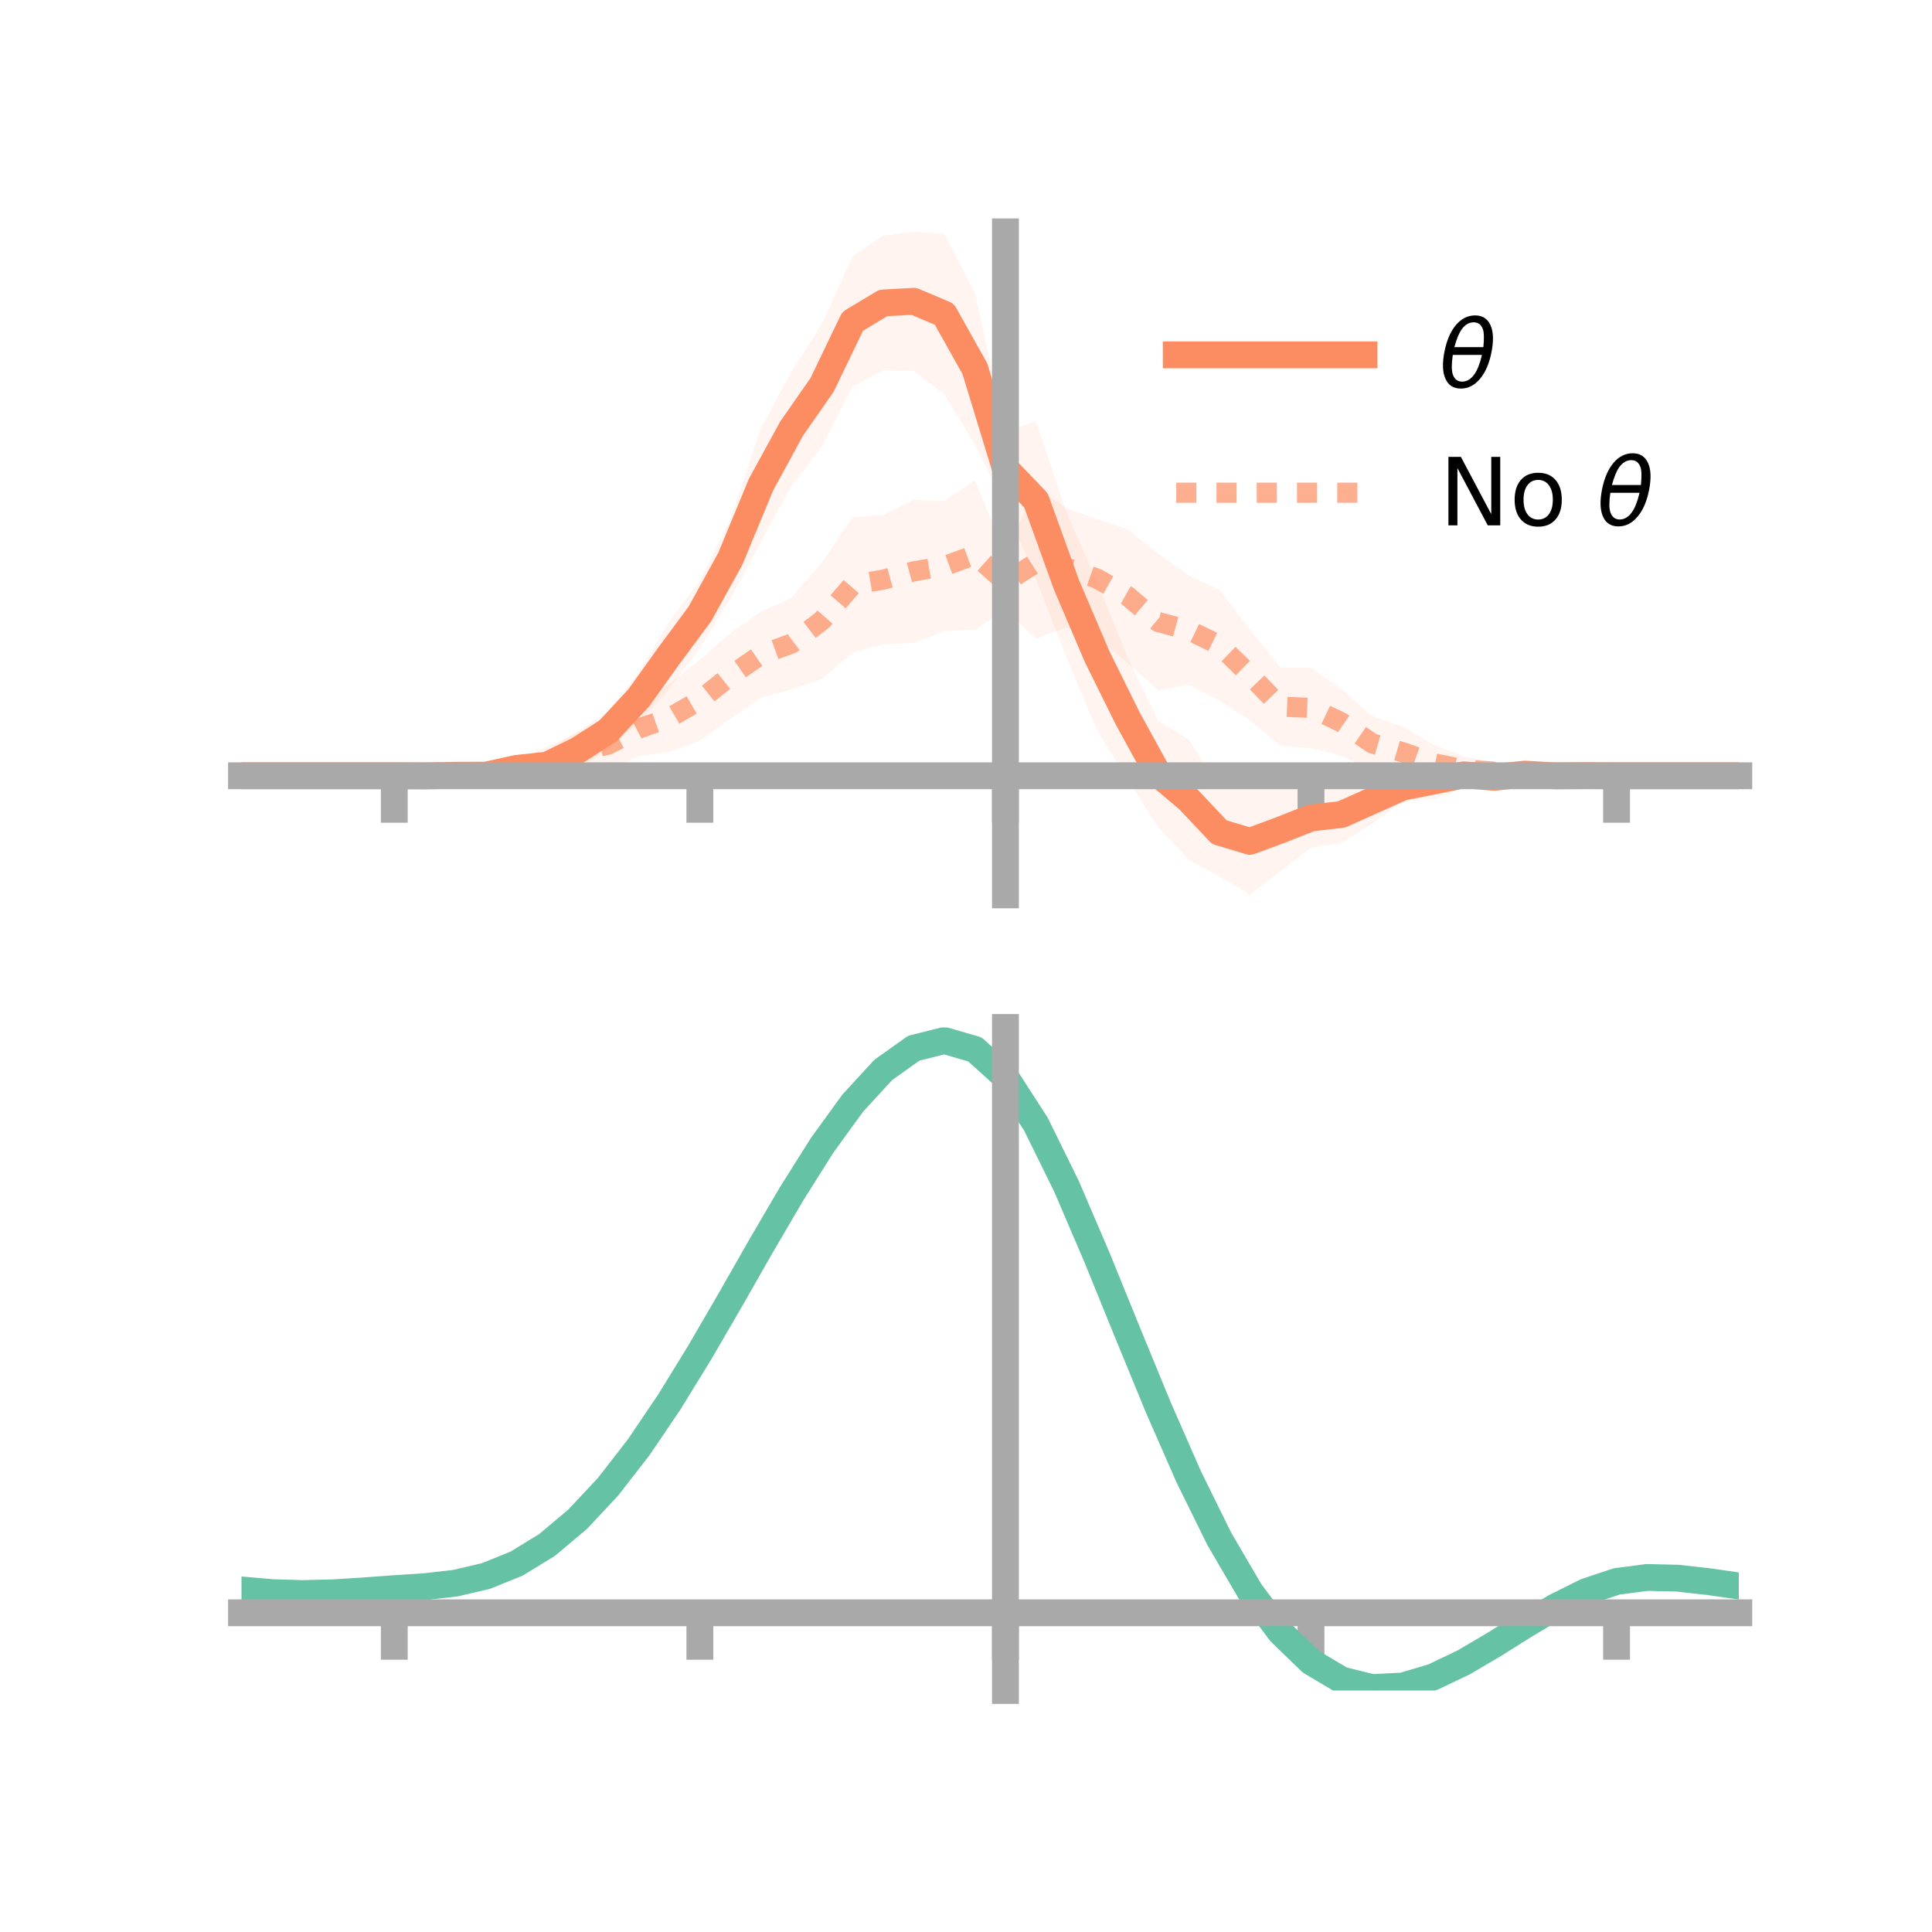
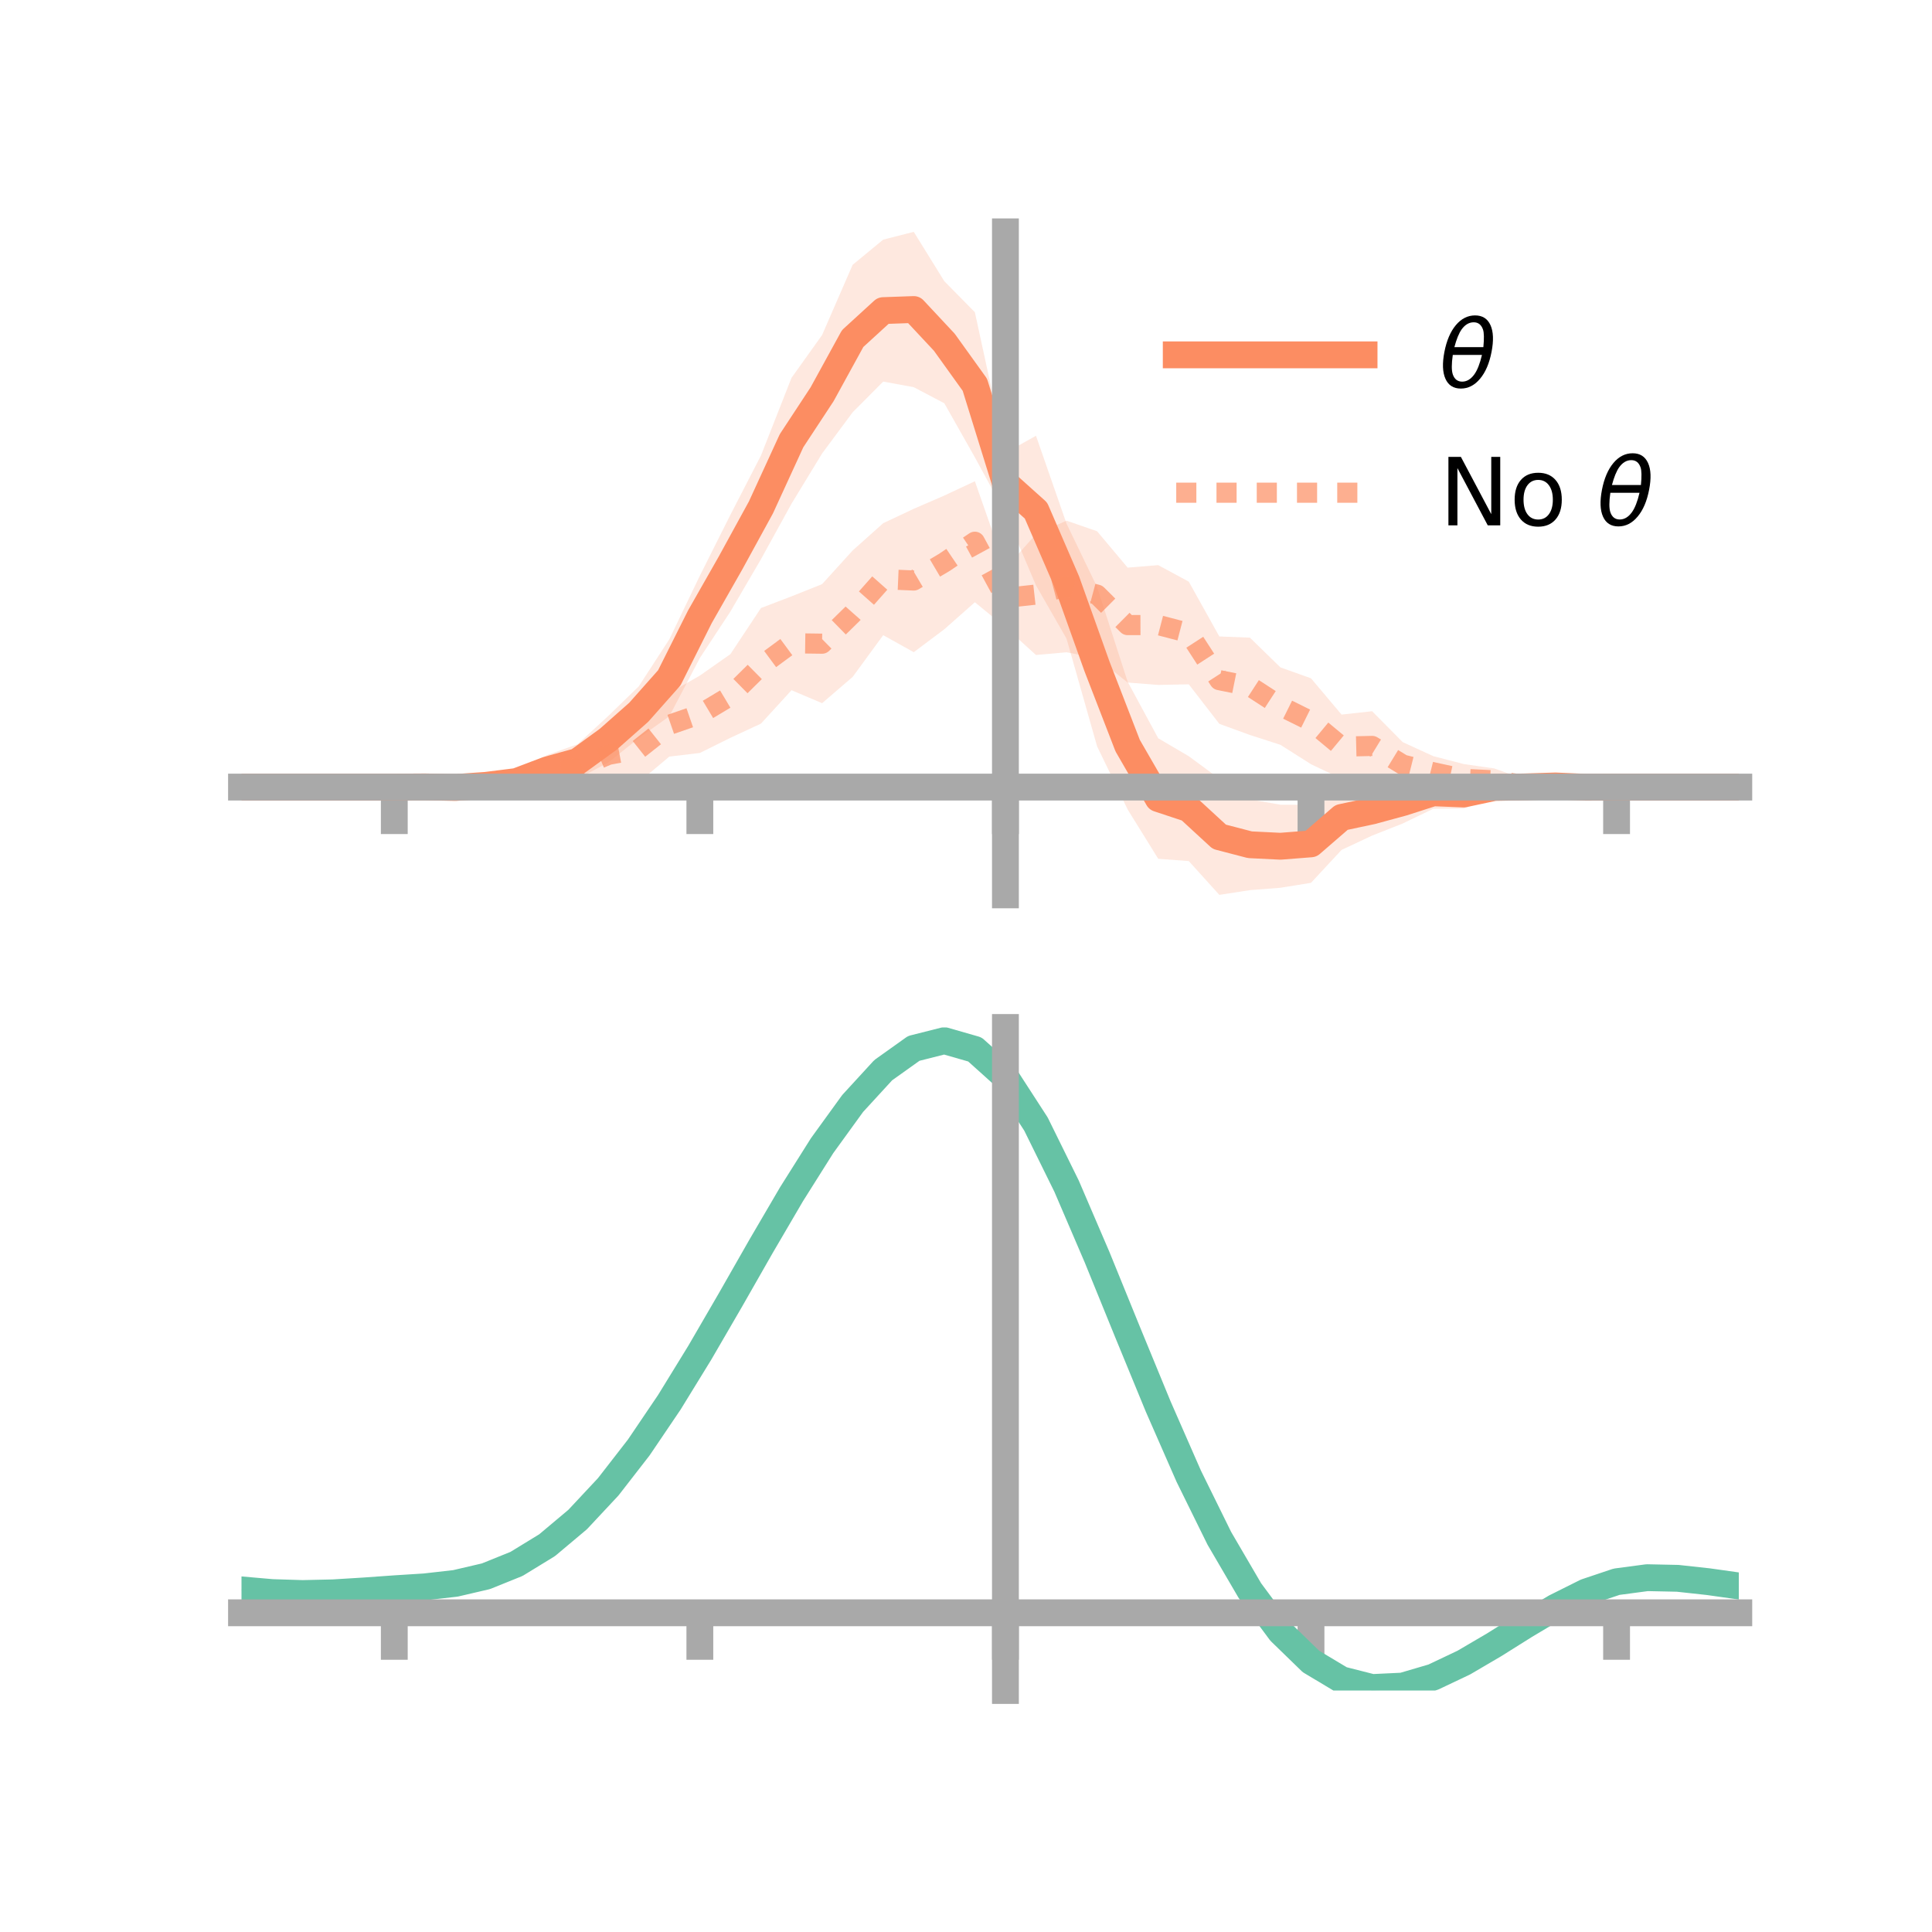
<svg xmlns="http://www.w3.org/2000/svg" xmlns:xlink="http://www.w3.org/1999/xlink" height="144pt" version="1.1" viewBox="0 0 144 144" width="144pt">
  <defs>
    <style type="text/css">
*{stroke-linecap:butt;stroke-linejoin:round;}
  </style>
  </defs>
  <g id="figure_1">
    <g id="patch_1">
      <path d="M 0 144  L 144 144  L 144 0  L 0 0  z " style="fill:none;" />
    </g>
    <g id="axes_1">
      <g id="patch_2">
        <path d="M 18 66.698  L 129.6 66.698  L 129.6 17.28  L 18 17.28  z " style="fill:none;" />
      </g>
      <g id="PolyCollection_1">
-         <path clip-path="url(#p491e55c4fd)" d="M 18 57.821  L 18 57.821  L 20.278 57.821  L 22.555 57.821  L 24.833 57.821  L 27.11 57.821  L 29.388 57.821  L 31.665 57.762  L 33.943 57.519  L 36.22 57.354  L 38.498 56.454  L 40.776 55.947  L 43.053 54.491  L 45.331 53.059  L 47.608 50.116  L 49.886 46.341  L 52.163 43.269  L 54.441 38.668  L 56.718 31.907  L 58.996 27.694  L 61.273 24.116  L 63.551 19.11  L 65.829 17.558  L 68.106 17.28  L 70.384 17.429  L 72.661 21.844  L 74.939 32.176  L 77.216 31.384  L 79.494 38.183  L 81.771 43.421  L 84.049 48.991  L 86.327 53.708  L 88.604 55.124  L 90.882 58.733  L 93.159 58.718  L 95.437 58.8  L 97.714 58.746  L 99.992 58.583  L 102.269 57.975  L 104.547 57.583  L 106.824 56.897  L 109.102 56.79  L 111.38 57.102  L 113.657 57.244  L 115.935 57.61  L 118.212 57.696  L 120.49 57.821  L 122.767 57.821  L 125.045 57.821  L 127.322 57.821  L 129.6 57.821  L 129.6 57.821  L 129.6 57.821  L 127.322 57.821  L 125.045 57.821  L 122.767 57.821  L 120.49 57.821  L 118.212 57.926  L 115.935 58.047  L 113.657 58.152  L 111.38 58.767  L 109.102 58.717  L 106.824 59.541  L 104.547 59.752  L 102.269 61.393  L 99.992 62.829  L 97.714 63.188  L 95.437 64.937  L 93.159 66.698  L 90.882 65.319  L 88.604 64.092  L 86.327 61.672  L 84.049 58.089  L 81.771 54.45  L 79.494 49.019  L 77.216 43.206  L 74.939 37.678  L 72.661 33.122  L 70.384 29.404  L 68.106 27.632  L 65.829 27.607  L 63.551 28.796  L 61.273 33.264  L 58.996 36.215  L 56.718 40.358  L 54.441 44.597  L 52.163 48.257  L 49.886 51.325  L 47.608 53.913  L 45.331 55.868  L 43.053 57.37  L 40.776 58.122  L 38.498 58.089  L 36.22 58.197  L 33.943 58.05  L 31.665 57.905  L 29.388 57.821  L 27.11 57.821  L 24.833 57.821  L 22.555 57.821  L 20.278 57.821  L 18 57.821  z " style="fill:#fc8d62;fill-opacity:0.1;" />
+         <path clip-path="url(#p175a0359be)" d="M 18 58.665  L 18 58.665  L 20.278 58.665  L 22.555 58.665  L 24.833 58.665  L 27.11 58.665  L 29.388 58.665  L 31.665 58.569  L 33.943 58.451  L 36.22 58.081  L 38.498 57.553  L 40.776 56.279  L 43.053 55.466  L 45.331 53.37  L 47.608 51.158  L 49.886 47.653  L 52.163 42.91  L 54.441 38.37  L 56.718 33.951  L 58.996 28.16  L 61.273 24.973  L 63.551 19.738  L 65.829 17.861  L 68.106 17.28  L 70.384 20.959  L 72.661 23.271  L 74.939 33.756  L 77.216 32.478  L 79.494 39.03  L 81.771 43.754  L 84.049 50.814  L 86.327 55.026  L 88.604 56.364  L 90.882 58.041  L 93.159 59.577  L 95.437 59.979  L 97.714 59.99  L 99.992 58.501  L 102.269 58.599  L 104.547 58.262  L 106.824 57.896  L 109.102 58.099  L 111.38 57.953  L 113.657 58.236  L 115.935 58.284  L 118.212 58.617  L 120.49 58.665  L 122.767 58.665  L 125.045 58.665  L 127.322 58.665  L 129.6 58.665  L 129.6 58.665  L 129.6 58.665  L 127.322 58.665  L 125.045 58.665  L 122.767 58.665  L 120.49 58.665  L 118.212 58.739  L 115.935 58.877  L 113.657 59.067  L 111.38 59.435  L 109.102 60.259  L 106.824 60.284  L 104.547 61.38  L 102.269 62.281  L 99.992 63.348  L 97.714 65.801  L 95.437 66.169  L 93.159 66.346  L 90.882 66.698  L 88.604 64.179  L 86.327 64.01  L 84.049 60.336  L 81.771 55.626  L 79.494 47.602  L 77.216 43.629  L 74.939 38.268  L 72.661 34.086  L 70.384 30.057  L 68.106 28.859  L 65.829 28.441  L 63.551 30.731  L 61.273 33.802  L 58.996 37.542  L 56.718 41.68  L 54.441 45.58  L 52.163 49.043  L 49.886 53.387  L 47.608 55.018  L 45.331 56.836  L 43.053 58.047  L 40.776 58.498  L 38.498 58.948  L 36.22 58.991  L 33.943 58.939  L 31.665 58.731  L 29.388 58.665  L 27.11 58.665  L 24.833 58.665  L 22.555 58.665  L 20.278 58.665  L 18 58.665  z " style="fill:#fc8d62;fill-opacity:0.2;" />
      </g>
      <g id="PolyCollection_2">
-         <path clip-path="url(#p491e55c4fd)" d="M 18 57.821  L 18 57.821  L 20.278 57.821  L 22.555 57.821  L 24.833 57.821  L 27.11 57.821  L 29.388 57.821  L 31.665 57.661  L 33.943 57.413  L 36.22 56.989  L 38.498 56.684  L 40.776 55.646  L 43.053 54.619  L 45.331 53.613  L 47.608 52.27  L 49.886 50.962  L 52.163 49.171  L 54.441 47.178  L 56.718 45.587  L 58.996 44.555  L 61.273 41.885  L 63.551 38.551  L 65.829 38.391  L 68.106 37.257  L 70.384 37.343  L 72.661 35.802  L 74.939 41.262  L 77.216 36.31  L 79.494 37.877  L 81.771 38.697  L 84.049 39.443  L 86.327 41.266  L 88.604 42.9  L 90.882 43.957  L 93.159 46.922  L 95.437 49.757  L 97.714 49.767  L 99.992 51.354  L 102.269 53.378  L 104.547 54.166  L 106.824 55.482  L 109.102 56.378  L 111.38 56.824  L 113.657 57.268  L 115.935 57.493  L 118.212 57.723  L 120.49 57.821  L 122.767 57.821  L 125.045 57.821  L 127.322 57.821  L 129.6 57.821  L 129.6 57.821  L 129.6 57.821  L 127.322 57.821  L 125.045 57.821  L 122.767 57.821  L 120.49 57.821  L 118.212 57.947  L 115.935 58.086  L 113.657 58.213  L 111.38 58.216  L 109.102 58.324  L 106.824 58.274  L 104.547 57.966  L 102.269 57.438  L 99.992 56.333  L 97.714 55.766  L 95.437 55.575  L 93.159 53.688  L 90.882 52.2  L 88.604 51.043  L 86.327 51.463  L 84.049 49.413  L 81.771 47.552  L 79.494 46.758  L 77.216 47.596  L 74.939 45.522  L 72.661 46.921  L 70.384 47.049  L 68.106 47.916  L 65.829 48.022  L 63.551 48.64  L 61.273 50.593  L 58.996 51.389  L 56.718 52.004  L 54.441 53.56  L 52.163 55.213  L 49.886 56.049  L 47.608 56.351  L 45.331 57.391  L 43.053 57.389  L 40.776 57.768  L 38.498 57.925  L 36.22 58.079  L 33.943 58.027  L 31.665 57.901  L 29.388 57.821  L 27.11 57.821  L 24.833 57.821  L 22.555 57.821  L 20.278 57.821  L 18 57.821  z " style="fill:#fc8d62;fill-opacity:0.1;" />
+         <path clip-path="url(#p175a0359be)" d="M 18 58.665  L 18 58.665  L 20.278 58.665  L 22.555 58.665  L 24.833 58.665  L 27.11 58.665  L 29.388 58.665  L 31.665 58.524  L 33.943 58.177  L 36.22 57.981  L 38.498 57.429  L 40.776 56.636  L 43.053 55.793  L 45.331 54.723  L 47.608 53.353  L 49.886 51.655  L 52.163 50.355  L 54.441 48.755  L 56.718 45.319  L 58.996 44.448  L 61.273 43.539  L 63.551 41.03  L 65.829 38.995  L 68.106 37.923  L 70.384 36.935  L 72.661 35.869  L 74.939 42.374  L 77.216 39.81  L 79.494 38.808  L 81.771 39.596  L 84.049 42.308  L 86.327 42.121  L 88.604 43.352  L 90.882 47.438  L 93.159 47.526  L 95.437 49.744  L 97.714 50.557  L 99.992 53.261  L 102.269 53.01  L 104.547 55.312  L 106.824 56.357  L 109.102 56.949  L 111.38 57.277  L 113.657 58.092  L 115.935 58.283  L 118.212 58.521  L 120.49 58.665  L 122.767 58.665  L 125.045 58.665  L 127.322 58.665  L 129.6 58.665  L 129.6 58.665  L 129.6 58.665  L 127.322 58.665  L 125.045 58.665  L 122.767 58.665  L 120.49 58.665  L 118.212 58.777  L 115.935 59.004  L 113.657 58.946  L 111.38 59.047  L 109.102 59.159  L 106.824 58.766  L 104.547 58.669  L 102.269 58.185  L 99.992 58.044  L 97.714 56.961  L 95.437 55.515  L 93.159 54.781  L 90.882 53.951  L 88.604 51.005  L 86.327 51.05  L 84.049 50.873  L 81.771 49.049  L 79.494 48.618  L 77.216 48.819  L 74.939 46.756  L 72.661 44.887  L 70.384 46.902  L 68.106 48.611  L 65.829 47.342  L 63.551 50.454  L 61.273 52.412  L 58.996 51.444  L 56.718 53.934  L 54.441 54.992  L 52.163 56.121  L 49.886 56.393  L 47.608 58.307  L 45.331 57.807  L 43.053 58.658  L 40.776 58.804  L 38.498 59.165  L 36.22 58.968  L 33.943 58.898  L 31.665 58.788  L 29.388 58.665  L 27.11 58.665  L 24.833 58.665  L 22.555 58.665  L 20.278 58.665  L 18 58.665  z " style="fill:#fc8d62;fill-opacity:0.2;" />
      </g>
      <g id="matplotlib.axis_1">
        <g id="xtick_1">
          <g id="line2d_1">
            <defs>
-               <path d="M 0 0  L 0 3.5  " id="mba45490771" style="stroke:#a9a9a9;stroke-width:2;" />
+               <path d="M 0 0  L 0 3.5  " id="mf78a6814b5" style="stroke:#a9a9a9;stroke-width:2;" />
            </defs>
            <g>
-               <use style="fill:#a9a9a9;stroke:#a9a9a9;stroke-width:2;" x="29.388" xlink:href="#mba45490771" y="57.821" />
+               <use style="fill:#a9a9a9;stroke:#a9a9a9;stroke-width:2;" x="29.388" xlink:href="#mf78a6814b5" y="58.665" />
            </g>
          </g>
        </g>
        <g id="xtick_2">
          <g id="line2d_2">
            <g>
-               <use style="fill:#a9a9a9;stroke:#a9a9a9;stroke-width:2;" x="52.163" xlink:href="#mba45490771" y="57.821" />
+               <use style="fill:#a9a9a9;stroke:#a9a9a9;stroke-width:2;" x="52.163" xlink:href="#mf78a6814b5" y="58.665" />
            </g>
          </g>
        </g>
        <g id="xtick_3">
          <g id="line2d_3">
            <g>
-               <use style="fill:#a9a9a9;stroke:#a9a9a9;stroke-width:2;" x="74.939" xlink:href="#mba45490771" y="57.821" />
+               <use style="fill:#a9a9a9;stroke:#a9a9a9;stroke-width:2;" x="74.939" xlink:href="#mf78a6814b5" y="58.665" />
            </g>
          </g>
        </g>
        <g id="xtick_4">
          <g id="line2d_4">
            <g>
-               <use style="fill:#a9a9a9;stroke:#a9a9a9;stroke-width:2;" x="97.714" xlink:href="#mba45490771" y="57.821" />
+               <use style="fill:#a9a9a9;stroke:#a9a9a9;stroke-width:2;" x="97.714" xlink:href="#mf78a6814b5" y="58.665" />
            </g>
          </g>
        </g>
        <g id="xtick_5">
          <g id="line2d_5">
            <g>
-               <use style="fill:#a9a9a9;stroke:#a9a9a9;stroke-width:2;" x="120.49" xlink:href="#mba45490771" y="57.821" />
+               <use style="fill:#a9a9a9;stroke:#a9a9a9;stroke-width:2;" x="120.49" xlink:href="#mf78a6814b5" y="58.665" />
            </g>
          </g>
        </g>
      </g>
      <g id="matplotlib.axis_2" />
      <g id="line2d_6">
-         <path clip-path="url(#p491e55c4fd)" d="M 18 57.821  L 20.278 57.821  L 22.555 57.821  L 24.833 57.821  L 27.11 57.821  L 29.388 57.821  L 31.665 57.833  L 33.943 57.784  L 36.22 57.776  L 38.498 57.271  L 40.776 57.034  L 43.053 55.93  L 45.331 54.464  L 47.608 52.014  L 49.886 48.833  L 52.163 45.763  L 54.441 41.633  L 56.718 36.132  L 58.996 31.954  L 61.273 28.69  L 63.551 23.953  L 65.829 22.582  L 68.106 22.456  L 70.384 23.417  L 72.661 27.483  L 74.939 34.927  L 77.216 37.295  L 79.494 43.601  L 81.771 48.935  L 84.049 53.54  L 86.327 57.69  L 88.604 59.608  L 90.882 62.026  L 93.159 62.708  L 95.437 61.868  L 97.714 60.967  L 99.992 60.706  L 102.269 59.684  L 104.547 58.667  L 106.824 58.219  L 109.102 57.753  L 111.38 57.934  L 113.657 57.698  L 115.935 57.828  L 118.212 57.811  L 120.49 57.821  L 122.767 57.821  L 125.045 57.821  L 127.322 57.821  L 129.6 57.821  " style="fill:none;stroke:#fc8d62;stroke-linecap:square;stroke-width:2;" />
+         <path clip-path="url(#p175a0359be)" d="M 18 58.665  L 20.278 58.665  L 22.555 58.665  L 24.833 58.665  L 27.11 58.665  L 29.388 58.665  L 31.665 58.65  L 33.943 58.695  L 36.22 58.536  L 38.498 58.25  L 40.776 57.388  L 43.053 56.757  L 45.331 55.103  L 47.608 53.088  L 49.886 50.52  L 52.163 45.977  L 54.441 41.975  L 56.718 37.815  L 58.996 32.851  L 61.273 29.388  L 63.551 25.235  L 65.829 23.151  L 68.106 23.07  L 70.384 25.508  L 72.661 28.678  L 74.939 36.012  L 77.216 38.054  L 79.494 43.316  L 81.771 49.69  L 84.049 55.575  L 86.327 59.518  L 88.604 60.272  L 90.882 62.369  L 93.159 62.962  L 95.437 63.074  L 97.714 62.896  L 99.992 60.925  L 102.269 60.44  L 104.547 59.821  L 106.824 59.09  L 109.102 59.179  L 111.38 58.694  L 113.657 58.651  L 115.935 58.58  L 118.212 58.678  L 120.49 58.665  L 122.767 58.665  L 125.045 58.665  L 127.322 58.665  L 129.6 58.665  " style="fill:none;stroke:#fc8d62;stroke-linecap:square;stroke-width:2;" />
      </g>
      <g id="line2d_7">
-         <path clip-path="url(#p491e55c4fd)" d="M 18 57.821  L 20.278 57.821  L 22.555 57.821  L 24.833 57.821  L 27.11 57.821  L 29.388 57.821  L 31.665 57.781  L 33.943 57.72  L 36.22 57.534  L 38.498 57.304  L 40.776 56.707  L 43.053 56.004  L 45.331 55.502  L 47.608 54.311  L 49.886 53.505  L 52.163 52.192  L 54.441 50.369  L 56.718 48.795  L 58.996 47.972  L 61.273 46.239  L 63.551 43.596  L 65.829 43.207  L 68.106 42.586  L 70.384 42.196  L 72.661 41.361  L 74.939 43.392  L 77.216 41.953  L 79.494 42.317  L 81.771 43.125  L 84.049 44.428  L 86.327 46.364  L 88.604 46.972  L 90.882 48.079  L 93.159 50.305  L 95.437 52.666  L 97.714 52.766  L 99.992 53.844  L 102.269 55.408  L 104.547 56.066  L 106.824 56.878  L 109.102 57.351  L 111.38 57.52  L 113.657 57.741  L 115.935 57.789  L 118.212 57.835  L 120.49 57.821  L 122.767 57.821  L 125.045 57.821  L 127.322 57.821  L 129.6 57.821  " style="fill:none;stroke:#fc8d62;stroke-dasharray:1.5,1.5;stroke-dashoffset:0;stroke-opacity:0.7;stroke-width:1.5;" />
+         <path clip-path="url(#p175a0359be)" d="M 18 58.665  L 20.278 58.665  L 22.555 58.665  L 24.833 58.665  L 27.11 58.665  L 29.388 58.665  L 31.665 58.656  L 33.943 58.537  L 36.22 58.475  L 38.498 58.297  L 40.776 57.72  L 43.053 57.226  L 45.331 56.265  L 47.608 55.83  L 49.886 54.024  L 52.163 53.238  L 54.441 51.874  L 56.718 49.626  L 58.996 47.946  L 61.273 47.976  L 63.551 45.742  L 65.829 43.169  L 68.106 43.267  L 70.384 41.919  L 72.661 40.378  L 74.939 44.565  L 77.216 44.315  L 79.494 43.713  L 81.771 44.323  L 84.049 46.591  L 86.327 46.585  L 88.604 47.178  L 90.882 50.694  L 93.159 51.153  L 95.437 52.63  L 97.714 53.759  L 99.992 55.652  L 102.269 55.597  L 104.547 56.99  L 106.824 57.561  L 109.102 58.054  L 111.38 58.162  L 113.657 58.519  L 115.935 58.644  L 118.212 58.649  L 120.49 58.665  L 122.767 58.665  L 125.045 58.665  L 127.322 58.665  L 129.6 58.665  " style="fill:none;stroke:#fc8d62;stroke-dasharray:1.5,1.5;stroke-dashoffset:0;stroke-opacity:0.7;stroke-width:1.5;" />
      </g>
      <g id="patch_3">
        <path d="M 74.939 66.698  L 74.939 17.28  " style="fill:none;stroke:#a9a9a9;stroke-linecap:square;stroke-linejoin:miter;stroke-width:2;" />
      </g>
      <g id="patch_4">
        <path d="M 129.6 66.698  L 129.6 17.28  " style="fill:none;" />
      </g>
      <g id="patch_5">
-         <path d="M 18 57.821  L 129.6 57.821  " style="fill:none;stroke:#a9a9a9;stroke-linecap:square;stroke-linejoin:miter;stroke-width:2;" />
+         <path d="M 18 58.665  L 129.6 58.665  " style="fill:none;stroke:#a9a9a9;stroke-linecap:square;stroke-linejoin:miter;stroke-width:2;" />
      </g>
      <g id="patch_6">
        <path d="M 18 17.28  L 129.6 17.28  " style="fill:none;" />
      </g>
      <g id="legend_1">
        <g id="line2d_8">
          <path d="M 87.67 26.449  L 101.67 26.449  " style="fill:none;stroke:#fc8d62;stroke-linecap:square;stroke-width:2;" />
        </g>
        <g id="line2d_9" />
        <g id="text_1">
          <defs>
            <path d="M 45.516 34.672  L 14.453 34.672  Q 12.359 20.062 14.5 13.875  Q 17.188 6.25 24.469 6.25  Q 31.781 6.25 37.359 13.922  Q 42.234 20.656 45.516 34.672  z M 47.016 42.969  Q 48.344 56.844 46.625 61.719  Q 43.953 69.438 36.766 69.438  Q 29.297 69.438 23.828 61.812  Q 19.531 55.672 16.156 42.969  z M 38.188 76.766  Q 49.906 76.766 54.594 66.406  Q 59.281 56.109 55.719 37.844  Q 52.203 19.625 43.453 9.281  Q 34.766 -1.125 23.047 -1.125  Q 11.281 -1.125 6.641 9.281  Q 2 19.625 5.516 37.844  Q 9.078 56.109 17.719 66.406  Q 26.422 76.766 38.188 76.766  z " id="DejaVuSans-Oblique-952" />
          </defs>
          <g transform="translate(107.27 28.89891)scale(0.07 -0.07)">
            <use transform="translate(0 0.234375)" xlink:href="#DejaVuSans-Oblique-952" />
          </g>
        </g>
        <g id="line2d_10">
          <path d="M 87.67 36.724  L 101.67 36.724  " style="fill:none;stroke:#fc8d62;stroke-dasharray:1.5,1.5;stroke-dashoffset:0;stroke-opacity:0.7;stroke-width:1.5;" />
        </g>
        <g id="line2d_11" />
        <g id="text_2">
          <defs>
            <path d="M 9.812 72.906  L 23.094 72.906  L 55.422 11.922  L 55.422 72.906  L 64.984 72.906  L 64.984 0  L 51.703 0  L 19.391 60.984  L 19.391 0  L 9.812 0  z " id="DejaVuSans-78" />
            <path d="M 30.609 48.391  Q 23.391 48.391 19.188 42.75  Q 14.984 37.109 14.984 27.297  Q 14.984 17.484 19.156 11.844  Q 23.344 6.203 30.609 6.203  Q 37.797 6.203 41.984 11.859  Q 46.188 17.531 46.188 27.297  Q 46.188 37.016 41.984 42.703  Q 37.797 48.391 30.609 48.391  z M 30.609 56  Q 42.328 56 49.016 48.375  Q 55.719 40.766 55.719 27.297  Q 55.719 13.875 49.016 6.219  Q 42.328 -1.422 30.609 -1.422  Q 18.844 -1.422 12.172 6.219  Q 5.516 13.875 5.516 27.297  Q 5.516 40.766 12.172 48.375  Q 18.844 56 30.609 56  z " id="DejaVuSans-111" />
            <path id="DejaVuSans-32" />
          </defs>
          <g transform="translate(107.27 39.17359)scale(0.07 -0.07)">
            <use transform="translate(0 0.234375)" xlink:href="#DejaVuSans-78" />
            <use transform="translate(74.80469 0.234375)" xlink:href="#DejaVuSans-111" />
            <use transform="translate(135.9863 0.234375)" xlink:href="#DejaVuSans-32" />
            <use transform="translate(167.7734 0.234375)" xlink:href="#DejaVuSans-Oblique-952" />
          </g>
        </g>
      </g>
    </g>
    <g id="axes_2">
      <g id="patch_7">
        <path d="M 18 126  L 129.6 126  L 129.6 76.582  L 18 76.582  z " style="fill:none;" />
      </g>
      <g id="PolyCollection_3">
-         <path clip-path="url(#pd857f05cca)" d="M 18 118.545  L 18 118.465  L 20.278 118.674  L 22.555 118.746  L 24.833 118.684  L 27.11 118.531  L 29.388 118.357  L 31.665 118.204  L 33.943 117.937  L 36.22 117.398  L 38.498 116.465  L 40.776 115.047  L 43.053 113.095  L 45.331 110.601  L 47.608 107.594  L 49.886 104.142  L 52.163 100.343  L 54.441 96.324  L 56.718 92.237  L 58.996 88.253  L 61.273 84.557  L 63.551 81.345  L 65.829 78.814  L 68.106 77.163  L 70.384 76.582  L 72.661 77.254  L 74.939 79.343  L 77.216 82.925  L 79.494 87.631  L 81.771 93.03  L 84.049 98.723  L 86.327 104.359  L 88.604 109.643  L 90.882 114.346  L 93.159 118.302  L 95.437 121.41  L 97.714 123.635  L 99.992 124.997  L 102.269 125.569  L 104.547 125.456  L 106.824 124.791  L 109.102 123.723  L 111.38 122.406  L 113.657 121.002  L 115.935 119.665  L 118.212 118.545  L 120.49 117.788  L 122.767 117.493  L 125.045 117.553  L 127.322 117.817  L 129.6 118.156  L 129.6 118.263  L 129.6 118.263  L 127.322 117.949  L 125.045 117.704  L 122.767 117.655  L 120.49 117.954  L 118.212 118.721  L 115.935 119.87  L 113.657 121.254  L 111.38 122.713  L 109.102 124.078  L 106.824 125.186  L 104.547 125.875  L 102.269 126  L 99.992 125.436  L 97.714 124.091  L 95.437 121.913  L 93.159 118.89  L 90.882 115.061  L 88.604 110.517  L 86.327 105.412  L 84.049 99.963  L 81.771 94.454  L 79.494 89.224  L 77.216 84.664  L 74.939 81.192  L 72.661 79.175  L 70.384 78.529  L 68.106 79.092  L 65.829 80.683  L 63.551 83.112  L 61.273 86.19  L 58.996 89.722  L 56.718 93.524  L 54.441 97.418  L 52.163 101.243  L 49.886 104.855  L 47.608 108.137  L 45.331 110.999  L 43.053 113.38  L 40.776 115.254  L 38.498 116.626  L 36.22 117.537  L 33.943 118.063  L 31.665 118.32  L 29.388 118.461  L 27.11 118.619  L 24.833 118.754  L 22.555 118.802  L 20.278 118.734  L 18 118.545  z " style="fill:#66c2a5;fill-opacity:0.1;" />
+         <path clip-path="url(#p902ac66f5d)" d="M 18 118.544  L 18 118.46  L 20.278 118.669  L 22.555 118.743  L 24.833 118.685  L 27.11 118.537  L 29.388 118.367  L 31.665 118.218  L 33.943 117.953  L 36.22 117.416  L 38.498 116.483  L 40.776 115.065  L 43.053 113.113  L 45.331 110.618  L 47.608 107.612  L 49.886 104.16  L 52.163 100.361  L 54.441 96.341  L 56.718 92.253  L 58.996 88.267  L 61.273 84.57  L 63.551 81.355  L 65.829 78.822  L 68.106 77.167  L 70.384 76.582  L 72.661 77.248  L 74.939 79.328  L 77.216 82.9  L 79.494 87.594  L 81.771 92.982  L 84.049 98.666  L 86.327 104.296  L 88.604 109.578  L 90.882 114.283  L 93.159 118.245  L 95.437 121.363  L 97.714 123.6  L 99.992 124.975  L 102.269 125.559  L 104.547 125.457  L 106.824 124.802  L 109.102 123.74  L 111.38 122.429  L 113.657 121.027  L 115.935 119.691  L 118.212 118.57  L 120.49 117.81  L 122.767 117.51  L 125.045 117.563  L 127.322 117.821  L 129.6 118.154  L 129.6 118.263  L 129.6 118.263  L 127.322 117.954  L 125.045 117.714  L 122.767 117.671  L 120.49 117.977  L 118.212 118.748  L 115.935 119.901  L 113.657 121.285  L 111.38 122.74  L 109.102 124.101  L 106.824 125.202  L 104.547 125.884  L 102.269 126  L 99.992 125.428  L 97.714 124.075  L 95.437 121.891  L 93.159 118.864  L 90.882 115.031  L 88.604 110.486  L 86.327 105.381  L 84.049 99.937  L 81.771 94.435  L 79.494 89.214  L 77.216 84.664  L 74.939 81.202  L 72.661 79.191  L 70.384 78.551  L 68.106 79.117  L 65.829 80.709  L 63.551 83.141  L 61.273 86.218  L 58.996 89.752  L 56.718 93.554  L 54.441 97.447  L 52.163 101.271  L 49.886 104.883  L 47.608 108.165  L 45.331 111.026  L 43.053 113.406  L 40.776 115.277  L 38.498 116.646  L 36.22 117.555  L 33.943 118.078  L 31.665 118.333  L 29.388 118.47  L 27.11 118.625  L 24.833 118.756  L 22.555 118.802  L 20.278 118.732  L 18 118.544  z " style="fill:#66c2a5;fill-opacity:0.2;" />
      </g>
      <g id="matplotlib.axis_3">
        <g id="xtick_6">
          <g id="line2d_12">
            <g>
-               <use style="fill:#a9a9a9;stroke:#a9a9a9;stroke-width:2;" x="29.388" xlink:href="#mba45490771" y="120.207" />
+               <use style="fill:#a9a9a9;stroke:#a9a9a9;stroke-width:2;" x="29.388" xlink:href="#mf78a6814b5" y="120.208" />
            </g>
          </g>
        </g>
        <g id="xtick_7">
          <g id="line2d_13">
            <g>
-               <use style="fill:#a9a9a9;stroke:#a9a9a9;stroke-width:2;" x="52.163" xlink:href="#mba45490771" y="120.207" />
+               <use style="fill:#a9a9a9;stroke:#a9a9a9;stroke-width:2;" x="52.163" xlink:href="#mf78a6814b5" y="120.208" />
            </g>
          </g>
        </g>
        <g id="xtick_8">
          <g id="line2d_14">
            <g>
-               <use style="fill:#a9a9a9;stroke:#a9a9a9;stroke-width:2;" x="74.939" xlink:href="#mba45490771" y="120.207" />
+               <use style="fill:#a9a9a9;stroke:#a9a9a9;stroke-width:2;" x="74.939" xlink:href="#mf78a6814b5" y="120.208" />
            </g>
          </g>
        </g>
        <g id="xtick_9">
          <g id="line2d_15">
            <g>
-               <use style="fill:#a9a9a9;stroke:#a9a9a9;stroke-width:2;" x="97.714" xlink:href="#mba45490771" y="120.207" />
+               <use style="fill:#a9a9a9;stroke:#a9a9a9;stroke-width:2;" x="97.714" xlink:href="#mf78a6814b5" y="120.208" />
            </g>
          </g>
        </g>
        <g id="xtick_10">
          <g id="line2d_16">
            <g>
-               <use style="fill:#a9a9a9;stroke:#a9a9a9;stroke-width:2;" x="120.49" xlink:href="#mba45490771" y="120.207" />
+               <use style="fill:#a9a9a9;stroke:#a9a9a9;stroke-width:2;" x="120.49" xlink:href="#mf78a6814b5" y="120.208" />
            </g>
          </g>
        </g>
      </g>
      <g id="matplotlib.axis_4" />
      <g id="line2d_17">
-         <path clip-path="url(#pd857f05cca)" d="M 18 118.505  L 20.278 118.704  L 22.555 118.774  L 24.833 118.719  L 27.11 118.575  L 29.388 118.409  L 31.665 118.262  L 33.943 118  L 36.22 117.468  L 38.498 116.546  L 40.776 115.151  L 43.053 113.238  L 45.331 110.8  L 47.608 107.866  L 49.886 104.498  L 52.163 100.793  L 54.441 96.871  L 56.718 92.881  L 58.996 88.988  L 61.273 85.373  L 63.551 82.229  L 65.829 79.749  L 68.106 78.128  L 70.384 77.556  L 72.661 78.214  L 74.939 80.268  L 77.216 83.795  L 79.494 88.427  L 81.771 93.742  L 84.049 99.343  L 86.327 104.885  L 88.604 110.08  L 90.882 114.704  L 93.159 118.596  L 95.437 121.661  L 97.714 123.863  L 99.992 125.217  L 102.269 125.784  L 104.547 125.666  L 106.824 124.989  L 109.102 123.9  L 111.38 122.56  L 113.657 121.128  L 115.935 119.768  L 118.212 118.633  L 120.49 117.871  L 122.767 117.574  L 125.045 117.629  L 127.322 117.883  L 129.6 118.209  " style="fill:none;stroke:#66c2a5;stroke-linecap:square;stroke-width:2;" />
+         <path clip-path="url(#p902ac66f5d)" d="M 18 118.502  L 20.278 118.701  L 22.555 118.772  L 24.833 118.721  L 27.11 118.581  L 29.388 118.419  L 31.665 118.275  L 33.943 118.016  L 36.22 117.485  L 38.498 116.565  L 40.776 115.171  L 43.053 113.259  L 45.331 110.822  L 47.608 107.889  L 49.886 104.522  L 52.163 100.816  L 54.441 96.894  L 56.718 92.903  L 58.996 89.009  L 61.273 85.394  L 63.551 82.248  L 65.829 79.766  L 68.106 78.142  L 70.384 77.566  L 72.661 78.219  L 74.939 80.265  L 77.216 83.782  L 79.494 88.404  L 81.771 93.708  L 84.049 99.302  L 86.327 104.839  L 88.604 110.032  L 90.882 114.657  L 93.159 118.554  L 95.437 121.627  L 97.714 123.838  L 99.992 125.201  L 102.269 125.779  L 104.547 125.671  L 106.824 125.002  L 109.102 123.921  L 111.38 122.585  L 113.657 121.156  L 115.935 119.796  L 118.212 118.659  L 120.49 117.894  L 122.767 117.591  L 125.045 117.639  L 127.322 117.888  L 129.6 118.209  " style="fill:none;stroke:#66c2a5;stroke-linecap:square;stroke-width:2;" />
      </g>
      <g id="patch_8">
        <path d="M 74.939 126  L 74.939 76.582  " style="fill:none;stroke:#a9a9a9;stroke-linecap:square;stroke-linejoin:miter;stroke-width:2;" />
      </g>
      <g id="patch_9">
        <path d="M 129.6 126  L 129.6 76.582  " style="fill:none;" />
      </g>
      <g id="patch_10">
-         <path d="M 18 120.207  L 129.6 120.207  " style="fill:none;stroke:#a9a9a9;stroke-linecap:square;stroke-linejoin:miter;stroke-width:2;" />
+         <path d="M 18 120.208  L 129.6 120.208  " style="fill:none;stroke:#a9a9a9;stroke-linecap:square;stroke-linejoin:miter;stroke-width:2;" />
      </g>
      <g id="patch_11">
        <path d="M 18 76.582  L 129.6 76.582  " style="fill:none;" />
      </g>
    </g>
  </g>
  <defs>
-     <clipPath id="p491e55c4fd">
+     <clipPath id="p175a0359be">
      <rect height="49.418" width="111.6" x="18" y="17.28" />
    </clipPath>
-     <clipPath id="pd857f05cca">
+     <clipPath id="p902ac66f5d">
      <rect height="49.418" width="111.6" x="18" y="76.582" />
    </clipPath>
  </defs>
</svg>
